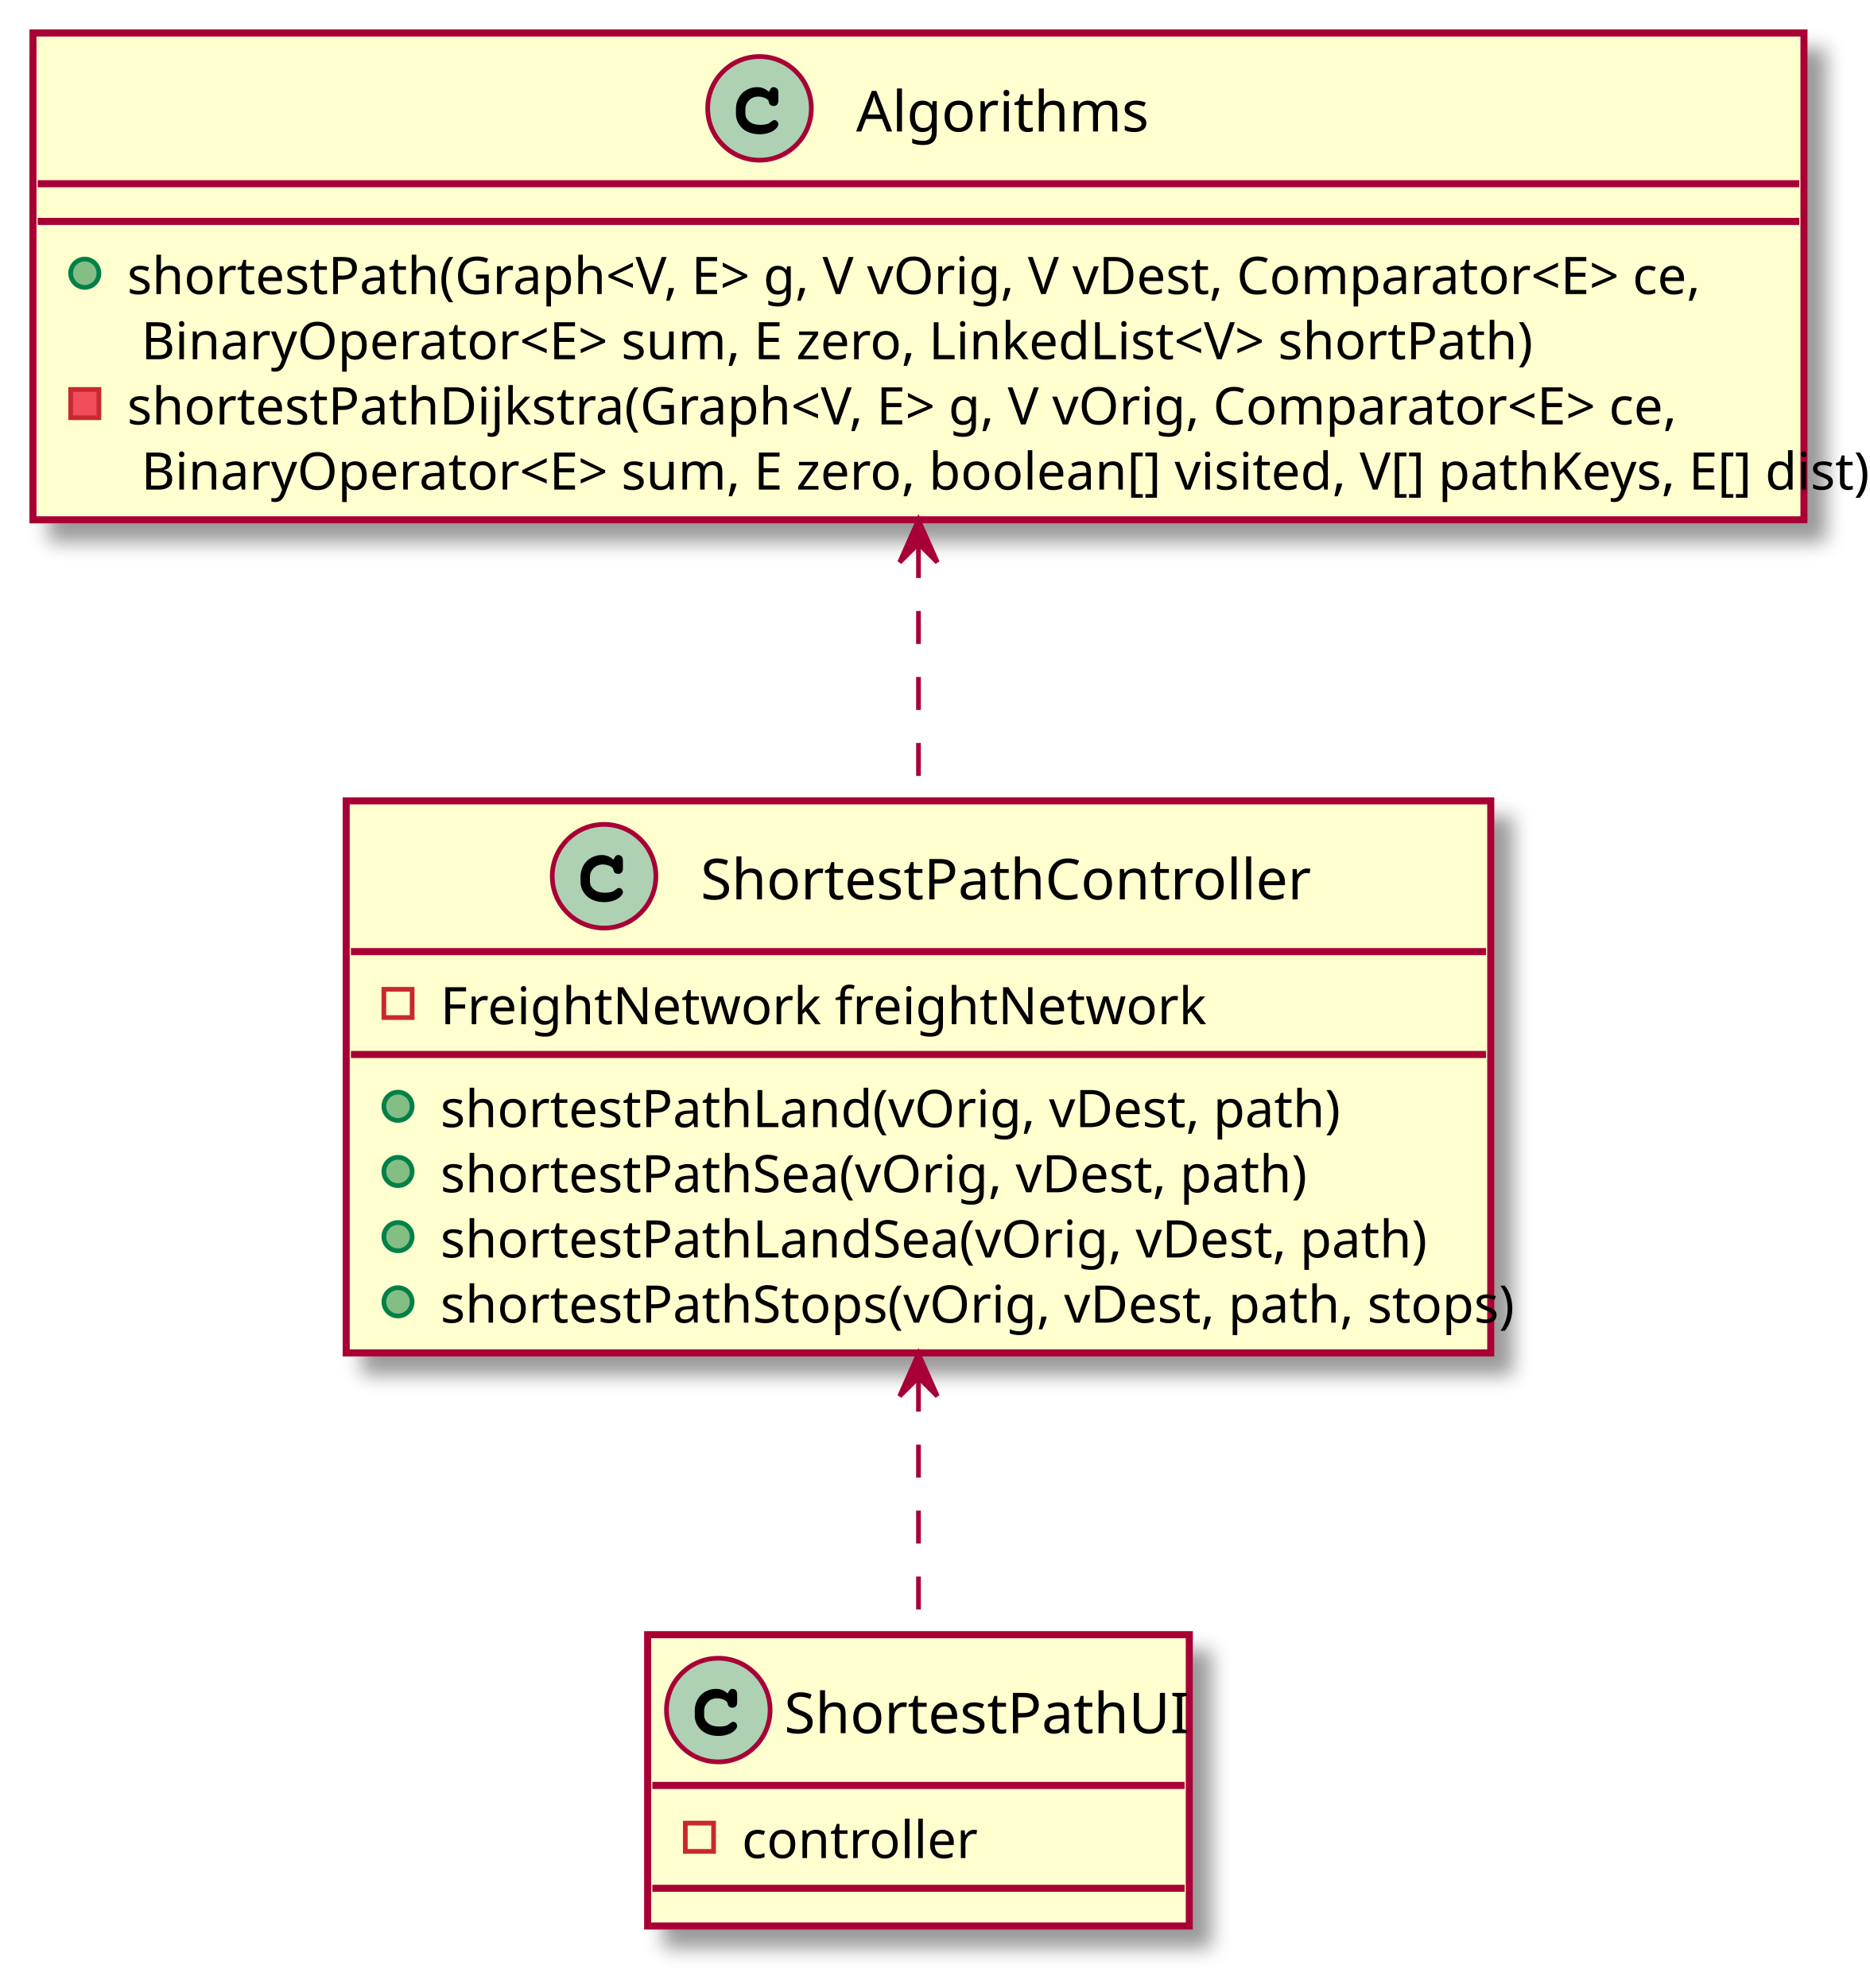
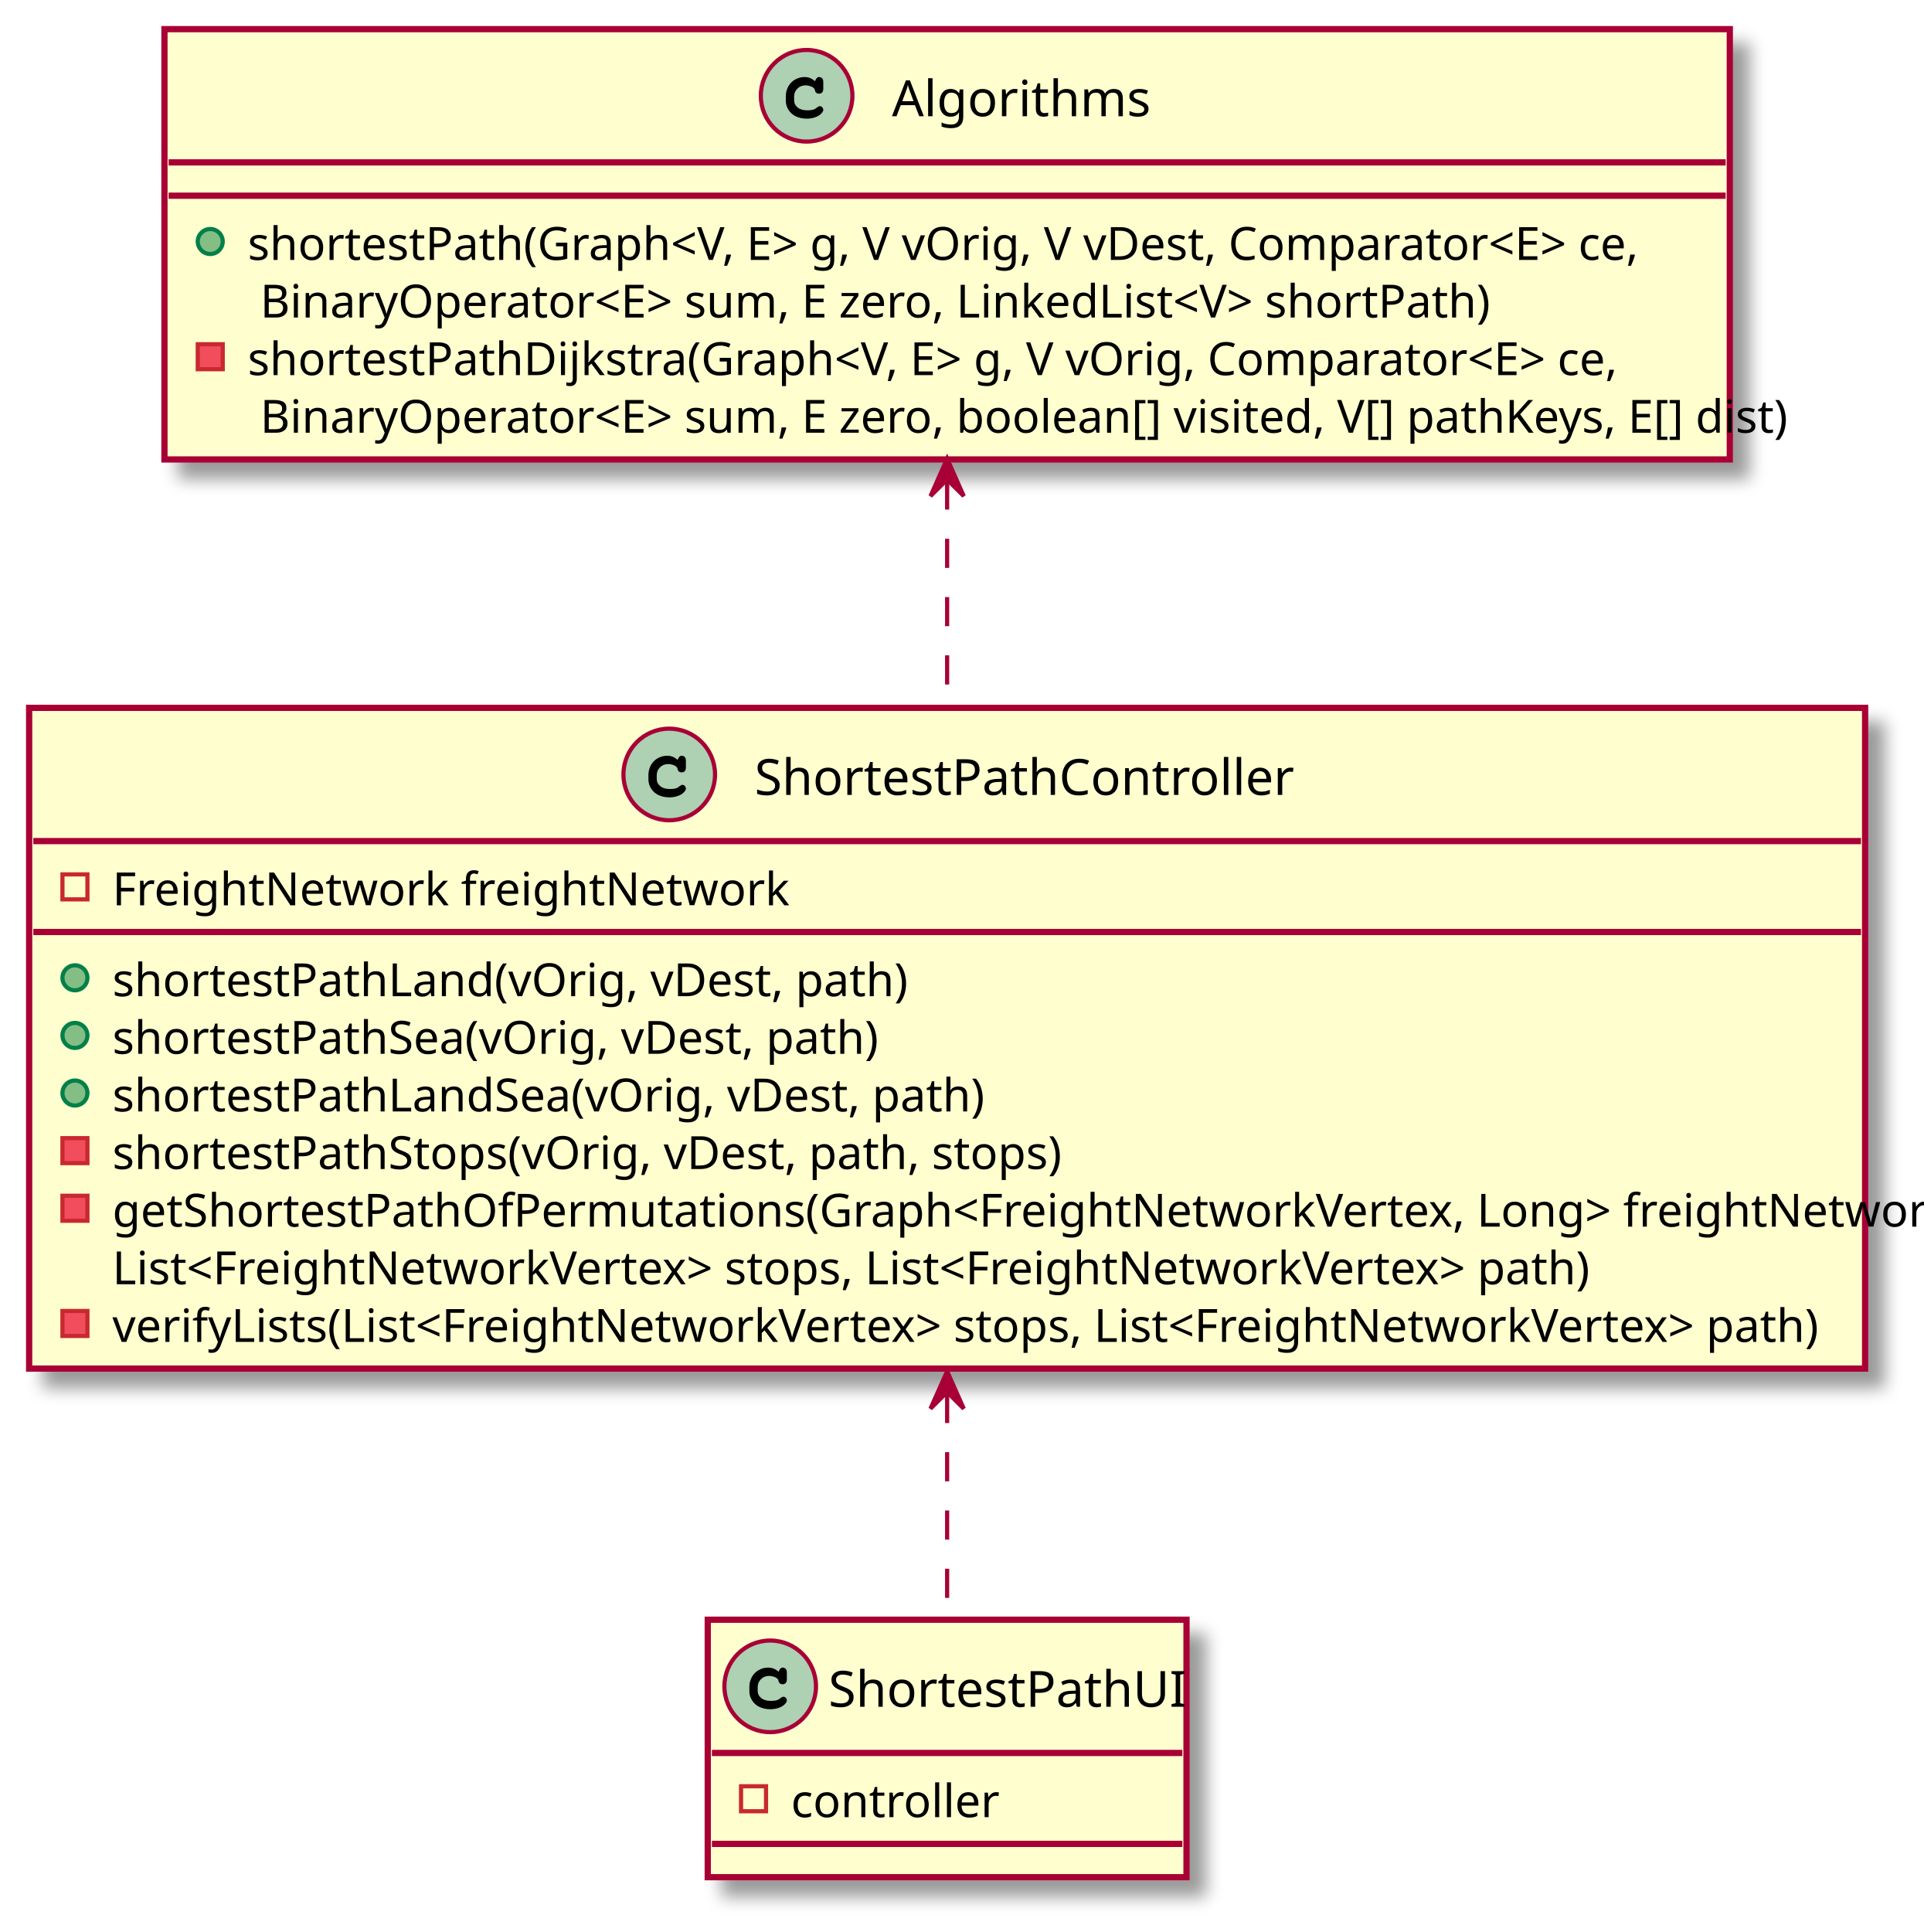
- <svg xmlns="http://www.w3.org/2000/svg" contentScriptType="application/ecmascript" contentStyleType="text/css" height="422px" preserveAspectRatio="none" style="width:397px;height:422px;" version="1.1" viewBox="0 0 397 422" width="397px" zoomAndPan="magnify">
+ <svg xmlns="http://www.w3.org/2000/svg" contentScriptType="application/ecmascript" contentStyleType="text/css" height="464px" preserveAspectRatio="none" style="width:462px;height:464px;" version="1.1" viewBox="0 0 462 464" width="462px" zoomAndPan="magnify">
  <defs>
-     <filter height="300%" id="f1mfyz3v0mv3vy" width="300%" x="-1" y="-1">
+     <filter height="300%" id="fb37v9llrlfv5" width="300%" x="-1" y="-1">
      <feGaussianBlur result="blurOut" stdDeviation="2.0" />
      <feColorMatrix in="blurOut" result="blurOut2" type="matrix" values="0 0 0 0 0 0 0 0 0 0 0 0 0 0 0 0 0 0 .4 0" />
      <feOffset dx="4.0" dy="4.0" in="blurOut2" result="blurOut3" />
      <feBlend in="SourceGraphic" in2="blurOut3" mode="normal" />
    </filter>
  </defs>
  <g>
-     <rect codeLine="3" fill="#FEFECE" filter="url(#f1mfyz3v0mv3vy)" height="61.836" id="ShortestPathUI" style="stroke:#A80036;stroke-width:1.5;" width="115" x="137.5" y="347" />
-     <ellipse cx="152.5" cy="363" fill="#ADD1B2" rx="11" ry="11" style="stroke:#A80036;stroke-width:1.0;" />
-     <path d="M154.5,359.5 Q154.703,359 154.938,358.75 Q155.172,358.5 155.438,358.5 Q155.906,358.5 156.203,358.781 Q156.5,359.062 156.5,359.719 L156.5,361.281 Q156.5,361.938 156.219,362.219 Q155.938,362.5 155.5,362.5 Q155.109,362.5 154.859,362.328 Q154.609,362.156 154.5,361.703 Q154.453,361.391 154.281,361.219 Q153.969,360.891 153.406,360.703 Q152.844,360.5 152.281,360.5 Q151.578,360.5 150.984,360.781 Q150.406,361.062 149.953,361.688 Q149.5,362.312 149.5,363.172 L149.5,364.094 Q149.5,365.125 150.344,365.812 Q151.188,366.5 152.688,366.5 Q153.578,366.5 154.203,366.297 Q154.562,366.188 154.969,365.828 Q155.234,365.625 155.375,365.562 Q155.516,365.5 155.688,365.5 Q156.016,365.5 156.25,365.766 Q156.5,366.016 156.5,366.375 Q156.5,366.719 156.156,367.125 Q155.656,367.719 154.859,368.047 Q153.812,368.5 152.531,368.5 Q151.031,368.5 149.828,367.906 Q148.859,367.438 148.172,366.422 Q147.5,365.406 147.5,364.203 L147.5,363.109 Q147.5,361.859 148.094,360.766 Q148.703,359.672 149.75,359.094 Q150.812,358.5 152,358.5 Q152.719,358.5 153.344,358.75 Q153.969,359 154.5,359.5 Z " fill="#000000" />
-     <text fill="#000000" font-family="sans-serif" font-size="12" lengthAdjust="spacing" textLength="83" x="166.5" y="367.91">ShortestPathUI</text>
-     <line style="stroke:#A80036;stroke-width:1.5;" x1="138.5" x2="251.5" y1="379" y2="379" />
-     <rect fill="none" height="6" style="stroke:#C82930;stroke-width:1.0;" width="6" x="145.5" y="387" />
-     <text fill="#000000" font-family="sans-serif" font-size="11" lengthAdjust="spacing" textLength="45" x="157.5" y="394.419">controller</text>
-     <line style="stroke:#A80036;stroke-width:1.5;" x1="138.5" x2="251.5" y1="400.836" y2="400.836" />
-     <rect codeLine="7" fill="#FEFECE" filter="url(#f1mfyz3v0mv3vy)" height="117.18" id="ShortestPathController" style="stroke:#A80036;stroke-width:1.5;" width="243" x="73.5" y="170" />
-     <ellipse cx="128.25" cy="186" fill="#ADD1B2" rx="11" ry="11" style="stroke:#A80036;stroke-width:1.0;" />
-     <path d="M130.25,182.5 Q130.453,182 130.688,181.75 Q130.922,181.5 131.188,181.5 Q131.656,181.5 131.953,181.781 Q132.25,182.062 132.25,182.719 L132.25,184.281 Q132.25,184.938 131.969,185.219 Q131.688,185.5 131.25,185.5 Q130.859,185.5 130.609,185.328 Q130.359,185.156 130.25,184.703 Q130.203,184.391 130.031,184.219 Q129.719,183.891 129.156,183.703 Q128.594,183.5 128.031,183.5 Q127.328,183.5 126.734,183.781 Q126.156,184.062 125.703,184.688 Q125.25,185.312 125.25,186.172 L125.25,187.094 Q125.25,188.125 126.094,188.812 Q126.938,189.5 128.438,189.5 Q129.328,189.5 129.953,189.297 Q130.312,189.188 130.719,188.828 Q130.984,188.625 131.125,188.562 Q131.266,188.5 131.438,188.5 Q131.766,188.5 132,188.766 Q132.25,189.016 132.25,189.375 Q132.25,189.719 131.906,190.125 Q131.406,190.719 130.609,191.047 Q129.562,191.5 128.281,191.5 Q126.781,191.5 125.578,190.906 Q124.609,190.438 123.922,189.422 Q123.25,188.406 123.25,187.203 L123.25,186.109 Q123.25,184.859 123.844,183.766 Q124.453,182.672 125.5,182.094 Q126.562,181.5 127.75,181.5 Q128.469,181.5 129.094,181.75 Q129.719,182 130.25,182.5 Z " fill="#000000" />
-     <text fill="#000000" font-family="sans-serif" font-size="12" lengthAdjust="spacing" textLength="125" x="148.75" y="190.91">ShortestPathController</text>
-     <line style="stroke:#A80036;stroke-width:1.5;" x1="74.5" x2="315.5" y1="202" y2="202" />
-     <rect fill="none" height="6" style="stroke:#C82930;stroke-width:1.0;" width="6" x="81.5" y="210" />
-     <text fill="#000000" font-family="sans-serif" font-size="11" lengthAdjust="spacing" textLength="149" x="93.5" y="217.419">FreightNetwork freightNetwork</text>
-     <line style="stroke:#A80036;stroke-width:1.5;" x1="74.5" x2="315.5" y1="223.836" y2="223.836" />
-     <ellipse cx="84.5" cy="234.836" fill="#84BE84" rx="3" ry="3" style="stroke:#038048;stroke-width:1.0;" />
-     <text fill="#000000" font-family="sans-serif" font-size="11" lengthAdjust="spacing" textLength="180" x="93.5" y="239.255">shortestPathLand(vOrig, vDest, path)</text>
-     <ellipse cx="84.5" cy="248.672" fill="#84BE84" rx="3" ry="3" style="stroke:#038048;stroke-width:1.0;" />
-     <text fill="#000000" font-family="sans-serif" font-size="11" lengthAdjust="spacing" textLength="175" x="93.5" y="253.091">shortestPathSea(vOrig, vDest, path)</text>
-     <ellipse cx="84.5" cy="262.508" fill="#84BE84" rx="3" ry="3" style="stroke:#038048;stroke-width:1.0;" />
-     <text fill="#000000" font-family="sans-serif" font-size="11" lengthAdjust="spacing" textLength="199" x="93.5" y="266.927">shortestPathLandSea(vOrig, vDest, path)</text>
-     <ellipse cx="84.5" cy="276.344" fill="#84BE84" rx="3" ry="3" style="stroke:#038048;stroke-width:1.0;" />
-     <text fill="#000000" font-family="sans-serif" font-size="11" lengthAdjust="spacing" textLength="217" x="93.5" y="280.763">shortestPathStops(vOrig, vDest, path, stops)</text>
-     <rect codeLine="15" fill="#FEFECE" filter="url(#f1mfyz3v0mv3vy)" height="103.344" id="Algorithms" style="stroke:#A80036;stroke-width:1.5;" width="376" x="7" y="7" />
-     <ellipse cx="161.25" cy="23" fill="#ADD1B2" rx="11" ry="11" style="stroke:#A80036;stroke-width:1.0;" />
-     <path d="M163.25,19.5 Q163.453,19 163.688,18.75 Q163.922,18.5 164.188,18.5 Q164.656,18.5 164.953,18.781 Q165.25,19.062 165.25,19.719 L165.25,21.281 Q165.25,21.938 164.969,22.219 Q164.688,22.5 164.25,22.5 Q163.859,22.5 163.609,22.328 Q163.359,22.156 163.25,21.703 Q163.203,21.391 163.031,21.219 Q162.719,20.891 162.156,20.703 Q161.594,20.5 161.031,20.5 Q160.328,20.5 159.734,20.781 Q159.156,21.062 158.703,21.688 Q158.25,22.312 158.25,23.172 L158.25,24.094 Q158.25,25.125 159.094,25.812 Q159.938,26.5 161.438,26.5 Q162.328,26.5 162.953,26.297 Q163.312,26.188 163.719,25.828 Q163.984,25.625 164.125,25.562 Q164.266,25.5 164.438,25.5 Q164.766,25.5 165,25.766 Q165.25,26.016 165.25,26.375 Q165.25,26.719 164.906,27.125 Q164.406,27.719 163.609,28.047 Q162.562,28.5 161.281,28.5 Q159.781,28.5 158.578,27.906 Q157.609,27.438 156.922,26.422 Q156.25,25.406 156.25,24.203 L156.25,23.109 Q156.25,21.859 156.844,20.766 Q157.453,19.672 158.5,19.094 Q159.562,18.5 160.75,18.5 Q161.469,18.5 162.094,18.75 Q162.719,19 163.25,19.5 Z " fill="#000000" />
-     <text fill="#000000" font-family="sans-serif" font-size="12" lengthAdjust="spacing" textLength="59" x="181.75" y="27.91">Algorithms</text>
-     <line style="stroke:#A80036;stroke-width:1.5;" x1="8" x2="382" y1="39" y2="39" />
-     <line style="stroke:#A80036;stroke-width:1.5;" x1="8" x2="382" y1="47" y2="47" />
-     <ellipse cx="18" cy="58" fill="#84BE84" rx="3" ry="3" style="stroke:#038048;stroke-width:1.0;" />
-     <text fill="#000000" font-family="sans-serif" font-size="11" lengthAdjust="spacing" textLength="322" x="27" y="62.419">shortestPath(Graph&lt;V, E&gt; g, V vOrig, V vDest, Comparator&lt;E&gt; ce,</text>
-     <text fill="#000000" font-family="sans-serif" font-size="11" lengthAdjust="spacing" textLength="279" x="30" y="76.255">BinaryOperator&lt;E&gt; sum, E zero, LinkedList&lt;V&gt; shortPath)</text>
-     <rect fill="#F24D5C" height="6" style="stroke:#C82930;stroke-width:1.0;" width="6" x="15" y="82.672" />
-     <text fill="#000000" font-family="sans-serif" font-size="11" lengthAdjust="spacing" textLength="312" x="27" y="90.091">shortestPathDijkstra(Graph&lt;V, E&gt; g, V vOrig, Comparator&lt;E&gt; ce,</text>
-     <text fill="#000000" font-family="sans-serif" font-size="11" lengthAdjust="spacing" textLength="347" x="30" y="103.927">BinaryOperator&lt;E&gt; sum, E zero, boolean[] visited, V[] pathKeys, E[] dist)</text>
-     <path codeLine="20" d="M195,292.65 C195,311.46 195,331.21 195,346.87 " fill="none" id="ShortestPathController-backto-ShortestPathUI" style="stroke:#A80036;stroke-width:1.0;stroke-dasharray:7.0,7.0;" />
-     <polygon fill="#A80036" points="195,287.37,191,296.37,195,292.37,199,296.37,195,287.37" style="stroke:#A80036;stroke-width:1.0;" />
-     <path codeLine="21" d="M195,115.7 C195,133.08 195,152.26 195,169.75 " fill="none" id="Algorithms-backto-ShortestPathController" style="stroke:#A80036;stroke-width:1.0;stroke-dasharray:7.0,7.0;" />
-     <polygon fill="#A80036" points="195,110.36,191,119.36,195,115.36,199,119.36,195,110.36" style="stroke:#A80036;stroke-width:1.0;" />
+     <rect codeLine="3" fill="#FEFECE" filter="url(#fb37v9llrlfv5)" height="61.836" id="ShortestPathUI" style="stroke:#A80036;stroke-width:1.5;" width="115" x="170" y="389" />
+     <ellipse cx="185" cy="405" fill="#ADD1B2" rx="11" ry="11" style="stroke:#A80036;stroke-width:1.0;" />
+     <path d="M187,401.5 Q187.203,401 187.438,400.75 Q187.672,400.5 187.938,400.5 Q188.406,400.5 188.703,400.781 Q189,401.062 189,401.719 L189,403.281 Q189,403.938 188.719,404.219 Q188.438,404.5 188,404.5 Q187.609,404.5 187.359,404.328 Q187.109,404.156 187,403.703 Q186.953,403.391 186.781,403.219 Q186.469,402.891 185.906,402.703 Q185.344,402.5 184.781,402.5 Q184.078,402.5 183.484,402.781 Q182.906,403.062 182.453,403.688 Q182,404.312 182,405.172 L182,406.094 Q182,407.125 182.844,407.812 Q183.688,408.5 185.188,408.5 Q186.078,408.5 186.703,408.297 Q187.062,408.188 187.469,407.828 Q187.734,407.625 187.875,407.562 Q188.016,407.5 188.188,407.5 Q188.516,407.5 188.75,407.766 Q189,408.016 189,408.375 Q189,408.719 188.656,409.125 Q188.156,409.719 187.359,410.047 Q186.312,410.5 185.031,410.5 Q183.531,410.5 182.328,409.906 Q181.359,409.438 180.672,408.422 Q180,407.406 180,406.203 L180,405.109 Q180,403.859 180.594,402.766 Q181.203,401.672 182.25,401.094 Q183.312,400.5 184.5,400.5 Q185.219,400.5 185.844,400.75 Q186.469,401 187,401.5 Z " fill="#000000" />
+     <text fill="#000000" font-family="sans-serif" font-size="12" lengthAdjust="spacing" textLength="83" x="199" y="409.91">ShortestPathUI</text>
+     <line style="stroke:#A80036;stroke-width:1.5;" x1="171" x2="284" y1="421" y2="421" />
+     <rect fill="none" height="6" style="stroke:#C82930;stroke-width:1.0;" width="6" x="178" y="429" />
+     <text fill="#000000" font-family="sans-serif" font-size="11" lengthAdjust="spacing" textLength="45" x="190" y="436.419">controller</text>
+     <line style="stroke:#A80036;stroke-width:1.5;" x1="171" x2="284" y1="442.836" y2="442.836" />
+     <rect codeLine="7" fill="#FEFECE" filter="url(#fb37v9llrlfv5)" height="158.688" id="ShortestPathController" style="stroke:#A80036;stroke-width:1.5;" width="441" x="7" y="170" />
+     <ellipse cx="160.75" cy="186" fill="#ADD1B2" rx="11" ry="11" style="stroke:#A80036;stroke-width:1.0;" />
+     <path d="M162.75,182.5 Q162.953,182 163.188,181.75 Q163.422,181.5 163.688,181.5 Q164.156,181.5 164.453,181.781 Q164.75,182.062 164.75,182.719 L164.75,184.281 Q164.75,184.938 164.469,185.219 Q164.188,185.5 163.75,185.5 Q163.359,185.5 163.109,185.328 Q162.859,185.156 162.75,184.703 Q162.703,184.391 162.531,184.219 Q162.219,183.891 161.656,183.703 Q161.094,183.5 160.531,183.5 Q159.828,183.5 159.234,183.781 Q158.656,184.062 158.203,184.688 Q157.75,185.312 157.75,186.172 L157.75,187.094 Q157.75,188.125 158.594,188.812 Q159.438,189.5 160.938,189.5 Q161.828,189.5 162.453,189.297 Q162.812,189.188 163.219,188.828 Q163.484,188.625 163.625,188.562 Q163.766,188.5 163.938,188.5 Q164.266,188.5 164.5,188.766 Q164.75,189.016 164.75,189.375 Q164.75,189.719 164.406,190.125 Q163.906,190.719 163.109,191.047 Q162.062,191.5 160.781,191.5 Q159.281,191.5 158.078,190.906 Q157.109,190.438 156.422,189.422 Q155.75,188.406 155.75,187.203 L155.75,186.109 Q155.75,184.859 156.344,183.766 Q156.953,182.672 158,182.094 Q159.062,181.5 160.25,181.5 Q160.969,181.5 161.594,181.75 Q162.219,182 162.75,182.5 Z " fill="#000000" />
+     <text fill="#000000" font-family="sans-serif" font-size="12" lengthAdjust="spacing" textLength="125" x="181.25" y="190.91">ShortestPathController</text>
+     <line style="stroke:#A80036;stroke-width:1.5;" x1="8" x2="447" y1="202" y2="202" />
+     <rect fill="none" height="6" style="stroke:#C82930;stroke-width:1.0;" width="6" x="15" y="210" />
+     <text fill="#000000" font-family="sans-serif" font-size="11" lengthAdjust="spacing" textLength="149" x="27" y="217.419">FreightNetwork freightNetwork</text>
+     <line style="stroke:#A80036;stroke-width:1.5;" x1="8" x2="447" y1="223.836" y2="223.836" />
+     <ellipse cx="18" cy="234.836" fill="#84BE84" rx="3" ry="3" style="stroke:#038048;stroke-width:1.0;" />
+     <text fill="#000000" font-family="sans-serif" font-size="11" lengthAdjust="spacing" textLength="180" x="27" y="239.255">shortestPathLand(vOrig, vDest, path)</text>
+     <ellipse cx="18" cy="248.672" fill="#84BE84" rx="3" ry="3" style="stroke:#038048;stroke-width:1.0;" />
+     <text fill="#000000" font-family="sans-serif" font-size="11" lengthAdjust="spacing" textLength="175" x="27" y="253.091">shortestPathSea(vOrig, vDest, path)</text>
+     <ellipse cx="18" cy="262.508" fill="#84BE84" rx="3" ry="3" style="stroke:#038048;stroke-width:1.0;" />
+     <text fill="#000000" font-family="sans-serif" font-size="11" lengthAdjust="spacing" textLength="199" x="27" y="266.927">shortestPathLandSea(vOrig, vDest, path)</text>
+     <rect fill="#F24D5C" height="6" style="stroke:#C82930;stroke-width:1.0;" width="6" x="15" y="273.344" />
+     <text fill="#000000" font-family="sans-serif" font-size="11" lengthAdjust="spacing" textLength="217" x="27" y="280.763">shortestPathStops(vOrig, vDest, path, stops)</text>
+     <rect fill="#F24D5C" height="6" style="stroke:#C82930;stroke-width:1.0;" width="6" x="15" y="287.18" />
+     <text fill="#000000" font-family="sans-serif" font-size="11" lengthAdjust="spacing" textLength="412" x="27" y="294.599">getShortestPathOfPermutations(Graph&lt;FreightNetworkVertex, Long&gt; freightNetwork,</text>
+     <text fill="#000000" font-family="sans-serif" font-size="11" lengthAdjust="spacing" textLength="336" x="27" y="308.435">List&lt;FreightNetworkVertex&gt; stops, List&lt;FreightNetworkVertex&gt; path)</text>
+     <rect fill="#F24D5C" height="6" style="stroke:#C82930;stroke-width:1.0;" width="6" x="15" y="314.852" />
+     <text fill="#000000" font-family="sans-serif" font-size="11" lengthAdjust="spacing" textLength="391" x="27" y="322.271">verifyLists(List&lt;FreightNetworkVertex&gt; stops, List&lt;FreightNetworkVertex&gt; path)</text>
+     <rect codeLine="17" fill="#FEFECE" filter="url(#fb37v9llrlfv5)" height="103.344" id="Algorithms" style="stroke:#A80036;stroke-width:1.5;" width="376" x="39.5" y="7" />
+     <ellipse cx="193.75" cy="23" fill="#ADD1B2" rx="11" ry="11" style="stroke:#A80036;stroke-width:1.0;" />
+     <path d="M195.75,19.5 Q195.953,19 196.188,18.75 Q196.422,18.5 196.688,18.5 Q197.156,18.5 197.453,18.781 Q197.75,19.062 197.75,19.719 L197.75,21.281 Q197.75,21.938 197.469,22.219 Q197.188,22.5 196.75,22.5 Q196.359,22.5 196.109,22.328 Q195.859,22.156 195.75,21.703 Q195.703,21.391 195.531,21.219 Q195.219,20.891 194.656,20.703 Q194.094,20.5 193.531,20.5 Q192.828,20.5 192.234,20.781 Q191.656,21.062 191.203,21.688 Q190.75,22.312 190.75,23.172 L190.75,24.094 Q190.75,25.125 191.594,25.812 Q192.438,26.5 193.938,26.5 Q194.828,26.5 195.453,26.297 Q195.812,26.188 196.219,25.828 Q196.484,25.625 196.625,25.562 Q196.766,25.5 196.938,25.5 Q197.266,25.5 197.5,25.766 Q197.75,26.016 197.75,26.375 Q197.75,26.719 197.406,27.125 Q196.906,27.719 196.109,28.047 Q195.062,28.5 193.781,28.5 Q192.281,28.5 191.078,27.906 Q190.109,27.438 189.422,26.422 Q188.75,25.406 188.75,24.203 L188.75,23.109 Q188.75,21.859 189.344,20.766 Q189.953,19.672 191,19.094 Q192.062,18.5 193.25,18.5 Q193.969,18.5 194.594,18.75 Q195.219,19 195.75,19.5 Z " fill="#000000" />
+     <text fill="#000000" font-family="sans-serif" font-size="12" lengthAdjust="spacing" textLength="59" x="214.25" y="27.91">Algorithms</text>
+     <line style="stroke:#A80036;stroke-width:1.5;" x1="40.5" x2="414.5" y1="39" y2="39" />
+     <line style="stroke:#A80036;stroke-width:1.5;" x1="40.5" x2="414.5" y1="47" y2="47" />
+     <ellipse cx="50.5" cy="58" fill="#84BE84" rx="3" ry="3" style="stroke:#038048;stroke-width:1.0;" />
+     <text fill="#000000" font-family="sans-serif" font-size="11" lengthAdjust="spacing" textLength="322" x="59.5" y="62.419">shortestPath(Graph&lt;V, E&gt; g, V vOrig, V vDest, Comparator&lt;E&gt; ce,</text>
+     <text fill="#000000" font-family="sans-serif" font-size="11" lengthAdjust="spacing" textLength="279" x="62.5" y="76.255">BinaryOperator&lt;E&gt; sum, E zero, LinkedList&lt;V&gt; shortPath)</text>
+     <rect fill="#F24D5C" height="6" style="stroke:#C82930;stroke-width:1.0;" width="6" x="47.5" y="82.672" />
+     <text fill="#000000" font-family="sans-serif" font-size="11" lengthAdjust="spacing" textLength="312" x="59.5" y="90.091">shortestPathDijkstra(Graph&lt;V, E&gt; g, V vOrig, Comparator&lt;E&gt; ce,</text>
+     <text fill="#000000" font-family="sans-serif" font-size="11" lengthAdjust="spacing" textLength="347" x="62.5" y="103.927">BinaryOperator&lt;E&gt; sum, E zero, boolean[] visited, V[] pathKeys, E[] dist)</text>
+     <path codeLine="22" d="M227.5,334.76 C227.5,354.06 227.5,373.35 227.5,388.6 " fill="none" id="ShortestPathController-backto-ShortestPathUI" style="stroke:#A80036;stroke-width:1.0;stroke-dasharray:7.0,7.0;" />
+     <polygon fill="#A80036" points="227.5,329.32,223.5,338.32,227.5,334.32,231.5,338.32,227.5,329.32" style="stroke:#A80036;stroke-width:1.0;" />
+     <path codeLine="23" d="M227.5,115.39 C227.5,132.49 227.5,151.62 227.5,169.94 " fill="none" id="Algorithms-backto-ShortestPathController" style="stroke:#A80036;stroke-width:1.0;stroke-dasharray:7.0,7.0;" />
+     <polygon fill="#A80036" points="227.5,110.15,223.5,119.15,227.5,115.15,231.5,119.15,227.5,110.15" style="stroke:#A80036;stroke-width:1.0;" />
  </g>
</svg>
